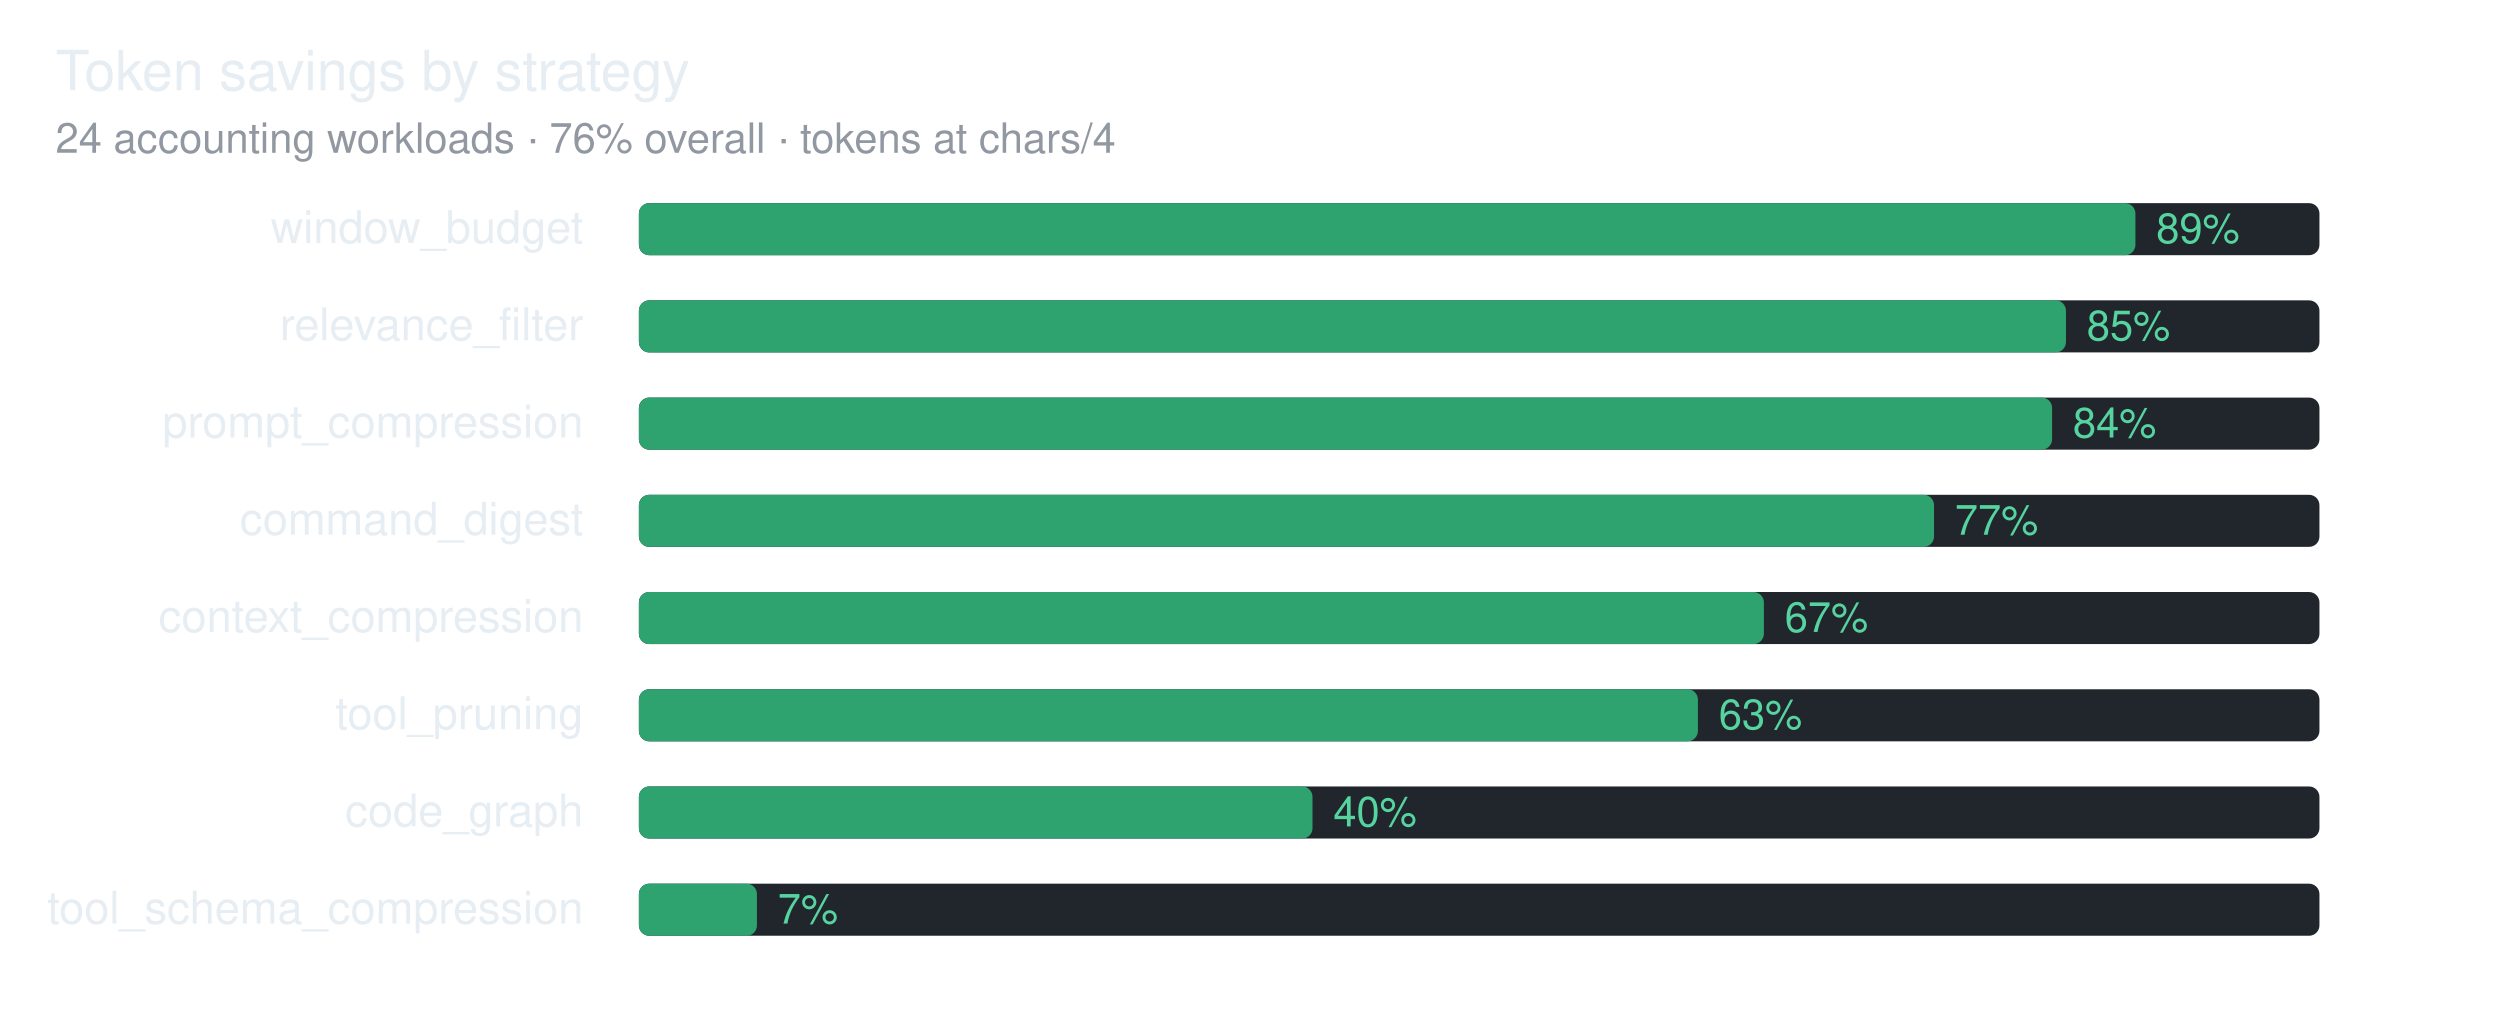
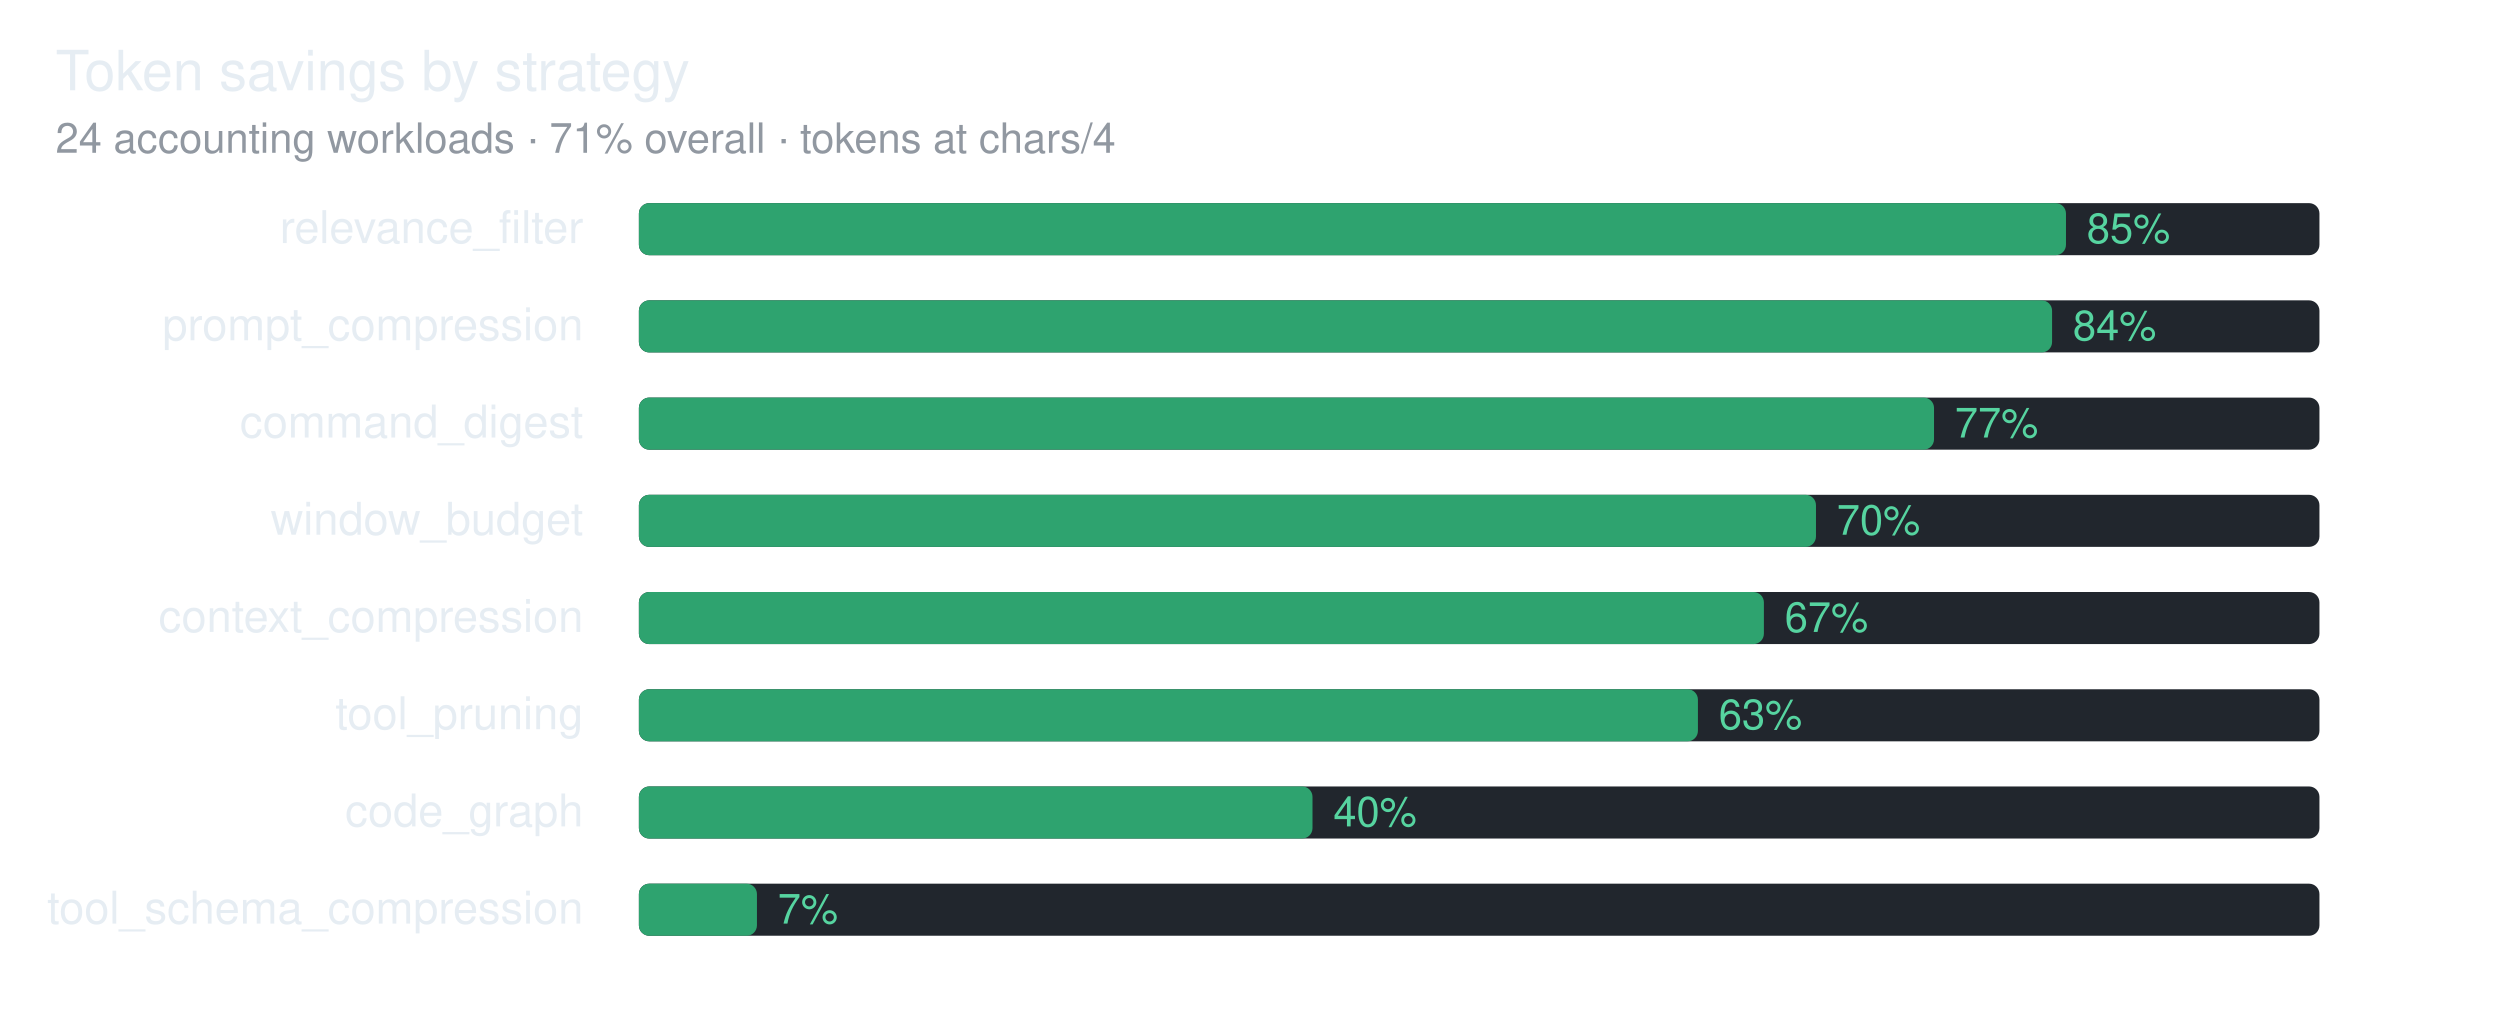
- <svg xmlns="http://www.w3.org/2000/svg" width="720" height="292" viewBox="0 0 720 292" font-family="-apple-system,BlinkMacSystemFont,'Segoe UI',Helvetica,Arial,sans-serif" role="img" aria-label="Token savings by Anyray optimizer strategy, 76% overall">
+ <svg xmlns="http://www.w3.org/2000/svg" width="720" height="292" viewBox="0 0 720 292" font-family="-apple-system,BlinkMacSystemFont,'Segoe UI',Helvetica,Arial,sans-serif" role="img" aria-label="Token savings by Anyray optimizer strategy, 71% overall">
  <text x="16" y="26" fill="#e6edf3" font-size="16" font-weight="500">Token savings by strategy</text>
-   <text x="16" y="44" fill="#9198a1" font-size="12">24 accounting workloads · 76% overall · tokens at chars/4</text>
-   <text x="168" y="70" fill="#e6edf3" font-size="13" text-anchor="end">window_budget</text>
+   <text x="16" y="44" fill="#9198a1" font-size="12">24 accounting workloads · 71% overall · tokens at chars/4</text>
+   <text x="168" y="70" fill="#e6edf3" font-size="13" text-anchor="end">relevance_filter</text>
  <rect x="184" y="58.5" width="484" height="15" rx="3" fill="#21262d" />
-   <rect x="184" y="58.5" width="431" height="15" rx="3" fill="#2ea36f" />
-   <text x="621" y="70" fill="#56d4a0" font-size="12" font-weight="500">89%</text>
-   <text x="168" y="98" fill="#e6edf3" font-size="13" text-anchor="end">relevance_filter</text>
+   <rect x="184" y="58.5" width="411" height="15" rx="3" fill="#2ea36f" />
+   <text x="601" y="70" fill="#56d4a0" font-size="12" font-weight="500">85%</text>
+   <text x="168" y="98" fill="#e6edf3" font-size="13" text-anchor="end">prompt_compression</text>
  <rect x="184" y="86.5" width="484" height="15" rx="3" fill="#21262d" />
-   <rect x="184" y="86.5" width="411" height="15" rx="3" fill="#2ea36f" />
-   <text x="601" y="98" fill="#56d4a0" font-size="12" font-weight="500">85%</text>
-   <text x="168" y="126" fill="#e6edf3" font-size="13" text-anchor="end">prompt_compression</text>
+   <rect x="184" y="86.5" width="407" height="15" rx="3" fill="#2ea36f" />
+   <text x="597" y="98" fill="#56d4a0" font-size="12" font-weight="500">84%</text>
+   <text x="168" y="126" fill="#e6edf3" font-size="13" text-anchor="end">command_digest</text>
  <rect x="184" y="114.5" width="484" height="15" rx="3" fill="#21262d" />
-   <rect x="184" y="114.5" width="407" height="15" rx="3" fill="#2ea36f" />
-   <text x="597" y="126" fill="#56d4a0" font-size="12" font-weight="500">84%</text>
-   <text x="168" y="154" fill="#e6edf3" font-size="13" text-anchor="end">command_digest</text>
+   <rect x="184" y="114.5" width="373" height="15" rx="3" fill="#2ea36f" />
+   <text x="563" y="126" fill="#56d4a0" font-size="12" font-weight="500">77%</text>
+   <text x="168" y="154" fill="#e6edf3" font-size="13" text-anchor="end">window_budget</text>
  <rect x="184" y="142.5" width="484" height="15" rx="3" fill="#21262d" />
-   <rect x="184" y="142.5" width="373" height="15" rx="3" fill="#2ea36f" />
-   <text x="563" y="154" fill="#56d4a0" font-size="12" font-weight="500">77%</text>
+   <rect x="184" y="142.5" width="339" height="15" rx="3" fill="#2ea36f" />
+   <text x="529" y="154" fill="#56d4a0" font-size="12" font-weight="500">70%</text>
  <text x="168" y="182" fill="#e6edf3" font-size="13" text-anchor="end">context_compression</text>
  <rect x="184" y="170.5" width="484" height="15" rx="3" fill="#21262d" />
  <rect x="184" y="170.5" width="324" height="15" rx="3" fill="#2ea36f" />
  <text x="514" y="182" fill="#56d4a0" font-size="12" font-weight="500">67%</text>
  <text x="168" y="210" fill="#e6edf3" font-size="13" text-anchor="end">tool_pruning</text>
  <rect x="184" y="198.5" width="484" height="15" rx="3" fill="#21262d" />
  <rect x="184" y="198.5" width="305" height="15" rx="3" fill="#2ea36f" />
  <text x="495" y="210" fill="#56d4a0" font-size="12" font-weight="500">63%</text>
  <text x="168" y="238" fill="#e6edf3" font-size="13" text-anchor="end">code_graph</text>
  <rect x="184" y="226.5" width="484" height="15" rx="3" fill="#21262d" />
  <rect x="184" y="226.5" width="194" height="15" rx="3" fill="#2ea36f" />
  <text x="384" y="238" fill="#56d4a0" font-size="12" font-weight="500">40%</text>
  <text x="168" y="266" fill="#e6edf3" font-size="13" text-anchor="end">tool_schema_compression</text>
  <rect x="184" y="254.5" width="484" height="15" rx="3" fill="#21262d" />
  <rect x="184" y="254.5" width="34" height="15" rx="3" fill="#2ea36f" />
  <text x="224" y="266" fill="#56d4a0" font-size="12" font-weight="500">7%</text>
</svg>
